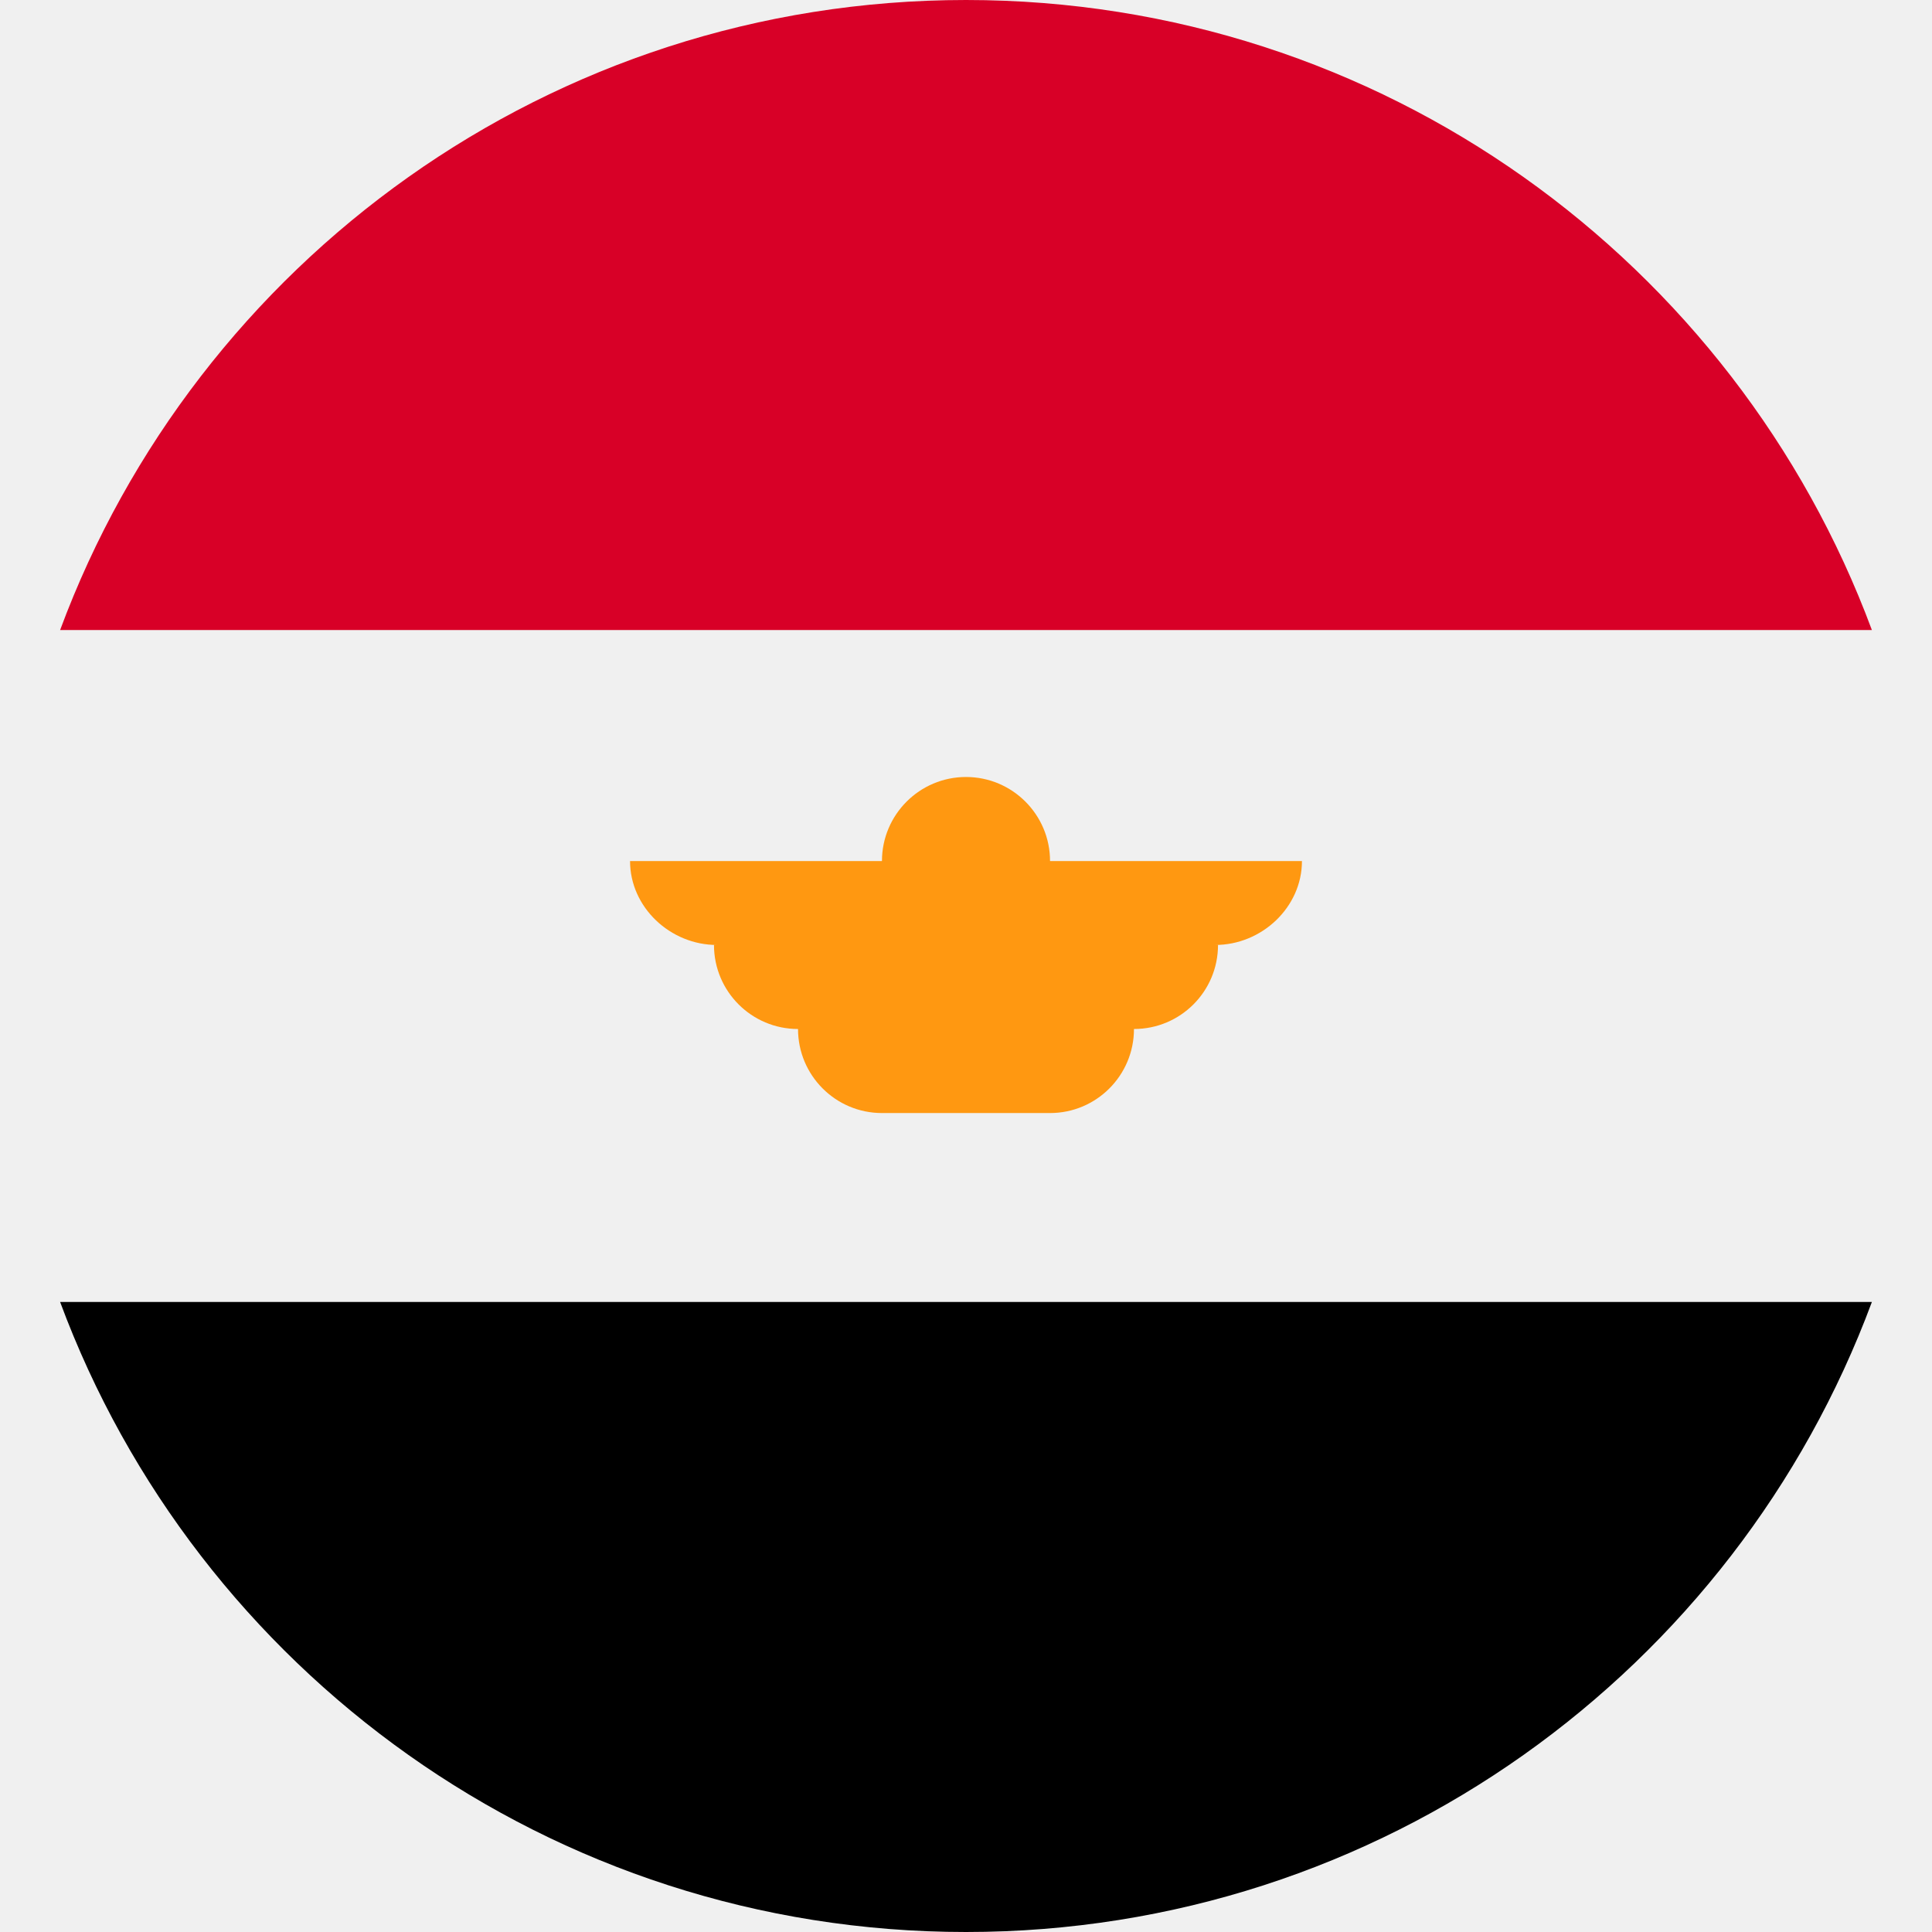
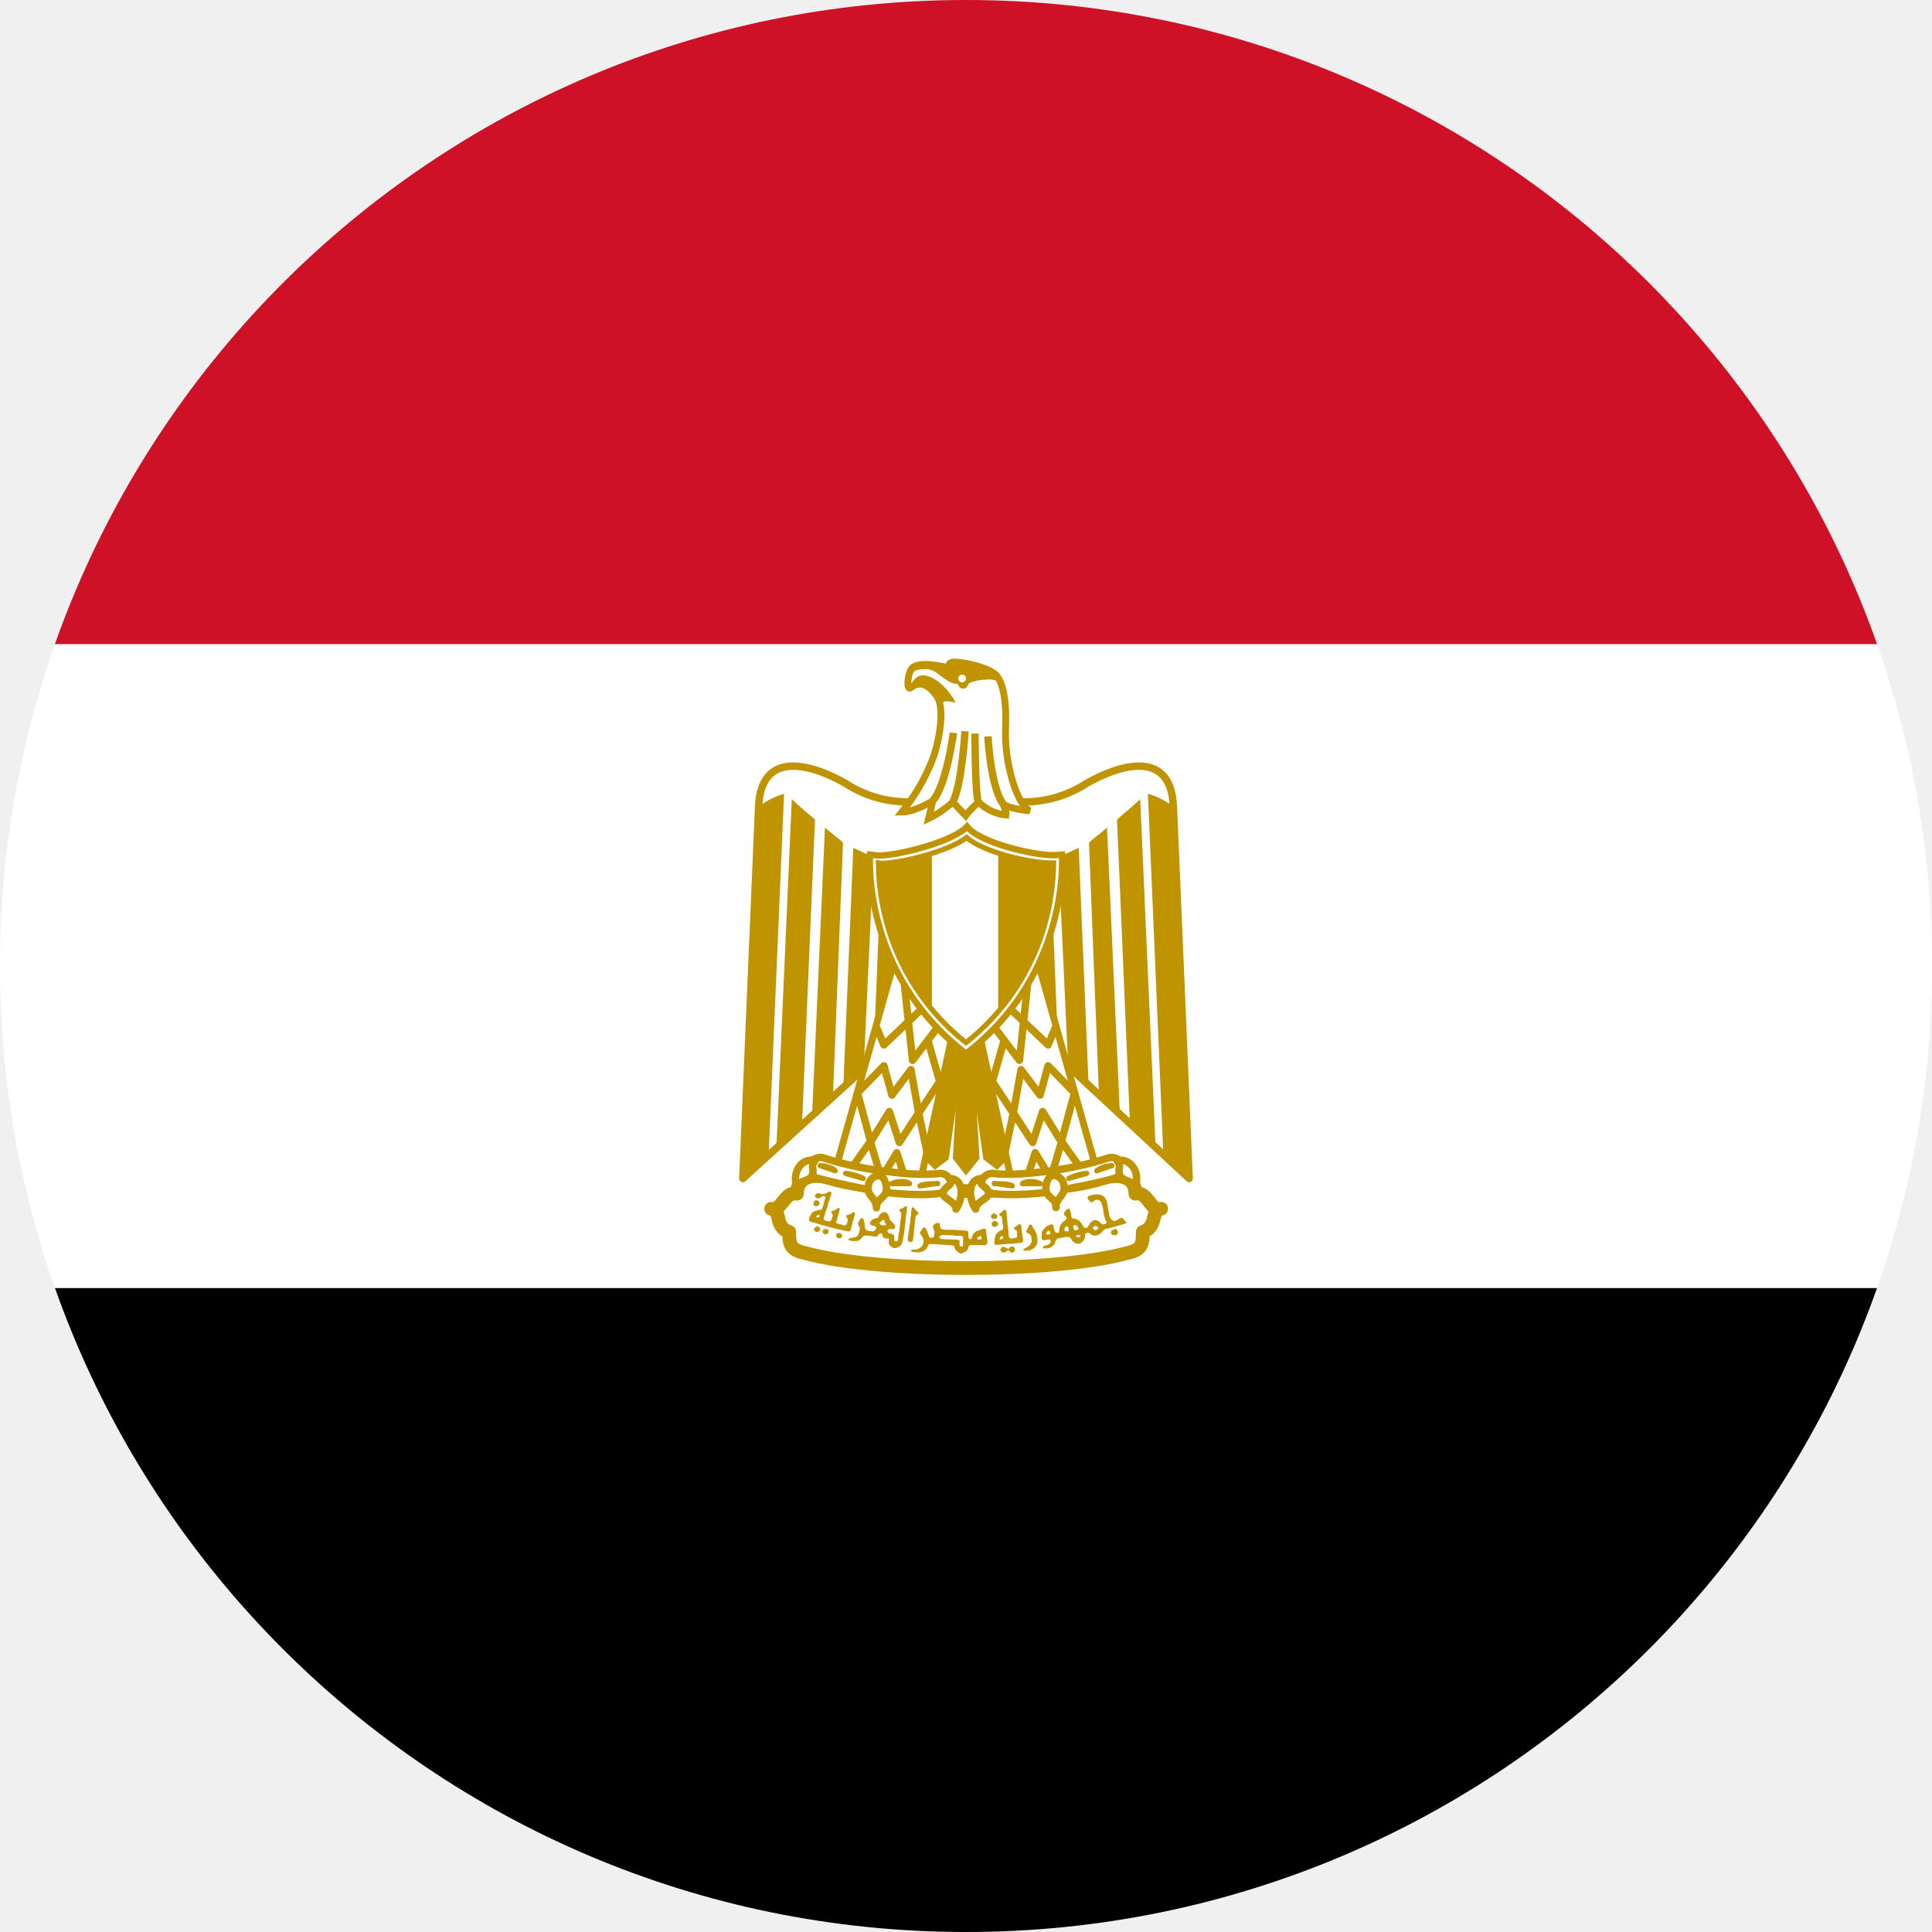
<svg xmlns="http://www.w3.org/2000/svg" width="18" height="18" viewBox="0 0 18 18" fill="none">
-   <g clip-path="url(#clip0_8201_10352)">
-     <path d="M9 18C13.971 18 18 13.971 18 9C18 4.029 13.971 0 9 0C4.029 0 0 4.029 0 9C0 13.971 4.029 18 9 18Z" fill="#F0F0F0" />
-     <path d="M9 0C5.13 0 1.831 2.442 0.56 5.87H17.44C16.168 2.442 12.87 0 9 0Z" fill="#D80027" />
-     <path d="M9 18C12.87 18 16.168 15.558 17.44 12.13H0.56C1.831 15.558 5.13 18 9 18Z" fill="black" />
-     <path d="M12.13 8.022H9.783C9.783 7.59 9.432 7.239 9 7.239C8.568 7.239 8.217 7.59 8.217 8.022H5.87C5.87 8.454 6.246 8.804 6.678 8.804H6.652C6.652 9.237 7.003 9.587 7.435 9.587C7.435 10.019 7.785 10.37 8.217 10.37H9.783C10.215 10.37 10.565 10.019 10.565 9.587C10.998 9.587 11.348 9.237 11.348 8.804H11.322C11.754 8.804 12.13 8.454 12.13 8.022Z" fill="#FF9811" />
+   <g clip-path="url(#clip0_14_1226)">
+     <path d="M0 11.999H18V18H0V11.999Z" fill="black" />
+     <path d="M0 6.001H18V11.999H0V6.001Z" fill="white" />
+     <path d="M0 0H18V6.001H0V0Z" fill="#CE1126" />
+     <path d="M9.024 9.072L11.079 10.98L10.932 7.515C10.911 6.99 10.455 7.11 10.122 7.299C9.789 7.515 9.402 7.515 9 7.374C8.595 7.515 8.211 7.515 7.878 7.299C7.548 7.11 7.089 6.99 7.068 7.515L6.921 10.98L9.024 9.072Z" fill="white" stroke="#C09300" stroke-width="0.069" stroke-linejoin="round" />
+     <path d="M7.305 7.395L7.161 10.764L6.921 10.98L7.068 7.515C7.139 7.461 7.219 7.42 7.305 7.395ZM7.593 7.635L7.473 10.455L7.233 10.701L7.377 7.446C7.425 7.494 7.566 7.611 7.593 7.635ZM7.854 7.851L7.761 10.203L7.566 10.392L7.686 7.71C7.734 7.755 7.83 7.824 7.854 7.851ZM8.139 7.971L8.046 9.975L7.857 10.128L7.95 7.899C7.998 7.92 8.091 7.971 8.139 7.971ZM8.403 7.971L8.334 9.642L8.139 9.831L8.214 7.992C8.259 7.992 8.382 7.992 8.403 7.971Z" fill="#C09300" />
+     <path d="M10.695 7.395L10.839 10.764L11.079 10.98L10.932 7.515C10.861 7.461 10.781 7.42 10.695 7.395ZM10.407 7.635L10.527 10.455L10.767 10.701L10.623 7.446C10.575 7.494 10.434 7.611 10.407 7.635ZM10.146 7.851L10.239 10.203L10.434 10.392L10.314 7.71C10.266 7.755 10.17 7.824 10.146 7.851ZM9.861 7.971L9.954 9.975L10.143 10.128L10.05 7.899C10.002 7.92 9.909 7.971 9.861 7.971ZM9.597 7.971L9.666 9.642L9.861 9.831L9.786 7.992C9.741 7.992 9.618 7.992 9.597 7.971Z" fill="#C09300" />
+     <path d="M9.096 9.45L9.384 10.764L9.288 10.86L9.189 10.785L9.027 9.615L9.096 10.785L9 10.905L8.907 10.785L8.976 9.615L8.811 10.785L8.712 10.86L8.616 10.764L8.904 9.453H9.096V9.45Z" fill="#C09300" stroke="#C09300" stroke-width="0.059" />
+     <path d="M8.355 8.874L7.782 10.905L8.571 11.025L8.904 9.498L8.355 8.874Z" fill="white" stroke="#C09300" stroke-width="0.064" stroke-linejoin="round" />
+     <path d="M8.166 9.57L8.235 9.735L8.607 9.381" stroke="#C09300" stroke-width="0.069" stroke-linejoin="round" />
+     <path d="M8.424 9.15L8.502 9.879L8.739 9.567M8.643 9.687L8.772 10.137M8.823 9.972L8.562 10.368M8.643 10.764L8.559 10.368M8.559 10.368L8.487 9.966L8.31 10.203L8.235 9.93L7.989 10.182L8.112 10.638L8.286 10.356L8.379 10.644L8.559 10.368Z" stroke="#C09300" stroke-width="0.069" stroke-linejoin="round" />
+     <path d="M7.95 10.86L8.109 10.635L8.211 10.98L8.355 10.74L8.448 11.028" stroke="#C09300" stroke-width="0.069" stroke-linejoin="round" />
+     <path d="M9.645 8.874L10.218 10.905L9.429 11.025L9.096 9.498L9.645 8.874Z" fill="white" stroke="#C09300" stroke-width="0.064" stroke-linejoin="round" />
+     <path d="M9.834 9.57L9.765 9.735L9.393 9.381" stroke="#C09300" stroke-width="0.069" stroke-linejoin="round" />
+     <path d="M9.576 9.15L9.498 9.879L9.261 9.567M9.357 9.687L9.228 10.137M9.177 9.972L9.438 10.368M9.357 10.764L9.441 10.368M9.441 10.368L9.513 9.966L9.69 10.203L9.765 9.93L10.011 10.182L9.888 10.638L9.714 10.356L9.621 10.644L9.441 10.368Z" stroke="#C09300" stroke-width="0.069" stroke-linejoin="round" />
+     <path d="M10.05 10.86L9.891 10.635L9.789 10.98L9.645 10.74L9.552 11.028" stroke="#C09300" stroke-width="0.069" stroke-linejoin="round" />
+     <path d="M9 11.814C9.6 11.814 10.17 11.766 10.506 11.673C10.647 11.646 10.647 11.574 10.647 11.478C10.791 11.43 10.719 11.262 10.818 11.262C10.716 11.292 10.698 11.097 10.578 11.121C10.578 10.953 10.407 10.932 10.266 10.98C9.981 11.073 9.477 11.097 9 11.097C8.52 11.073 8.022 11.073 7.734 10.977C7.593 10.932 7.425 10.953 7.425 11.121C7.305 11.097 7.284 11.289 7.185 11.262C7.284 11.262 7.209 11.433 7.353 11.478C7.353 11.574 7.353 11.646 7.497 11.673C7.827 11.766 8.403 11.814 9 11.814Z" fill="white" stroke="#C09300" stroke-width="0.128" stroke-linecap="round" stroke-linejoin="round" />
+     <path d="M8.187 10.905C8.379 10.932 8.595 10.953 8.763 10.932C8.859 10.932 8.928 11.097 8.736 11.121C8.571 11.142 8.307 11.121 8.166 11.097C7.98 11.064 7.796 11.024 7.614 10.977C7.446 10.905 7.566 10.767 7.662 10.785C7.833 10.84 8.009 10.88 8.187 10.905ZM9.813 10.905C9.621 10.932 9.405 10.953 9.243 10.932C9.141 10.932 9.072 11.097 9.264 11.121C9.432 11.142 9.693 11.121 9.834 11.097C9.954 11.073 10.218 11.028 10.386 10.977C10.554 10.905 10.434 10.767 10.338 10.785C10.166 10.84 9.991 10.88 9.813 10.905Z" fill="white" stroke="#C09300" stroke-width="0.069" stroke-linecap="round" stroke-linejoin="round" />
+     <path d="M7.59 10.812C7.446 10.785 7.38 10.953 7.425 11.049C7.446 11.001 7.545 11.001 7.566 10.953C7.593 10.881 7.545 10.881 7.593 10.812H7.59ZM8.166 11.253C8.166 11.157 8.259 11.169 8.259 11.073C8.259 11.028 8.235 10.953 8.187 10.953C8.162 10.954 8.138 10.965 8.121 10.983C8.103 11 8.092 11.024 8.091 11.049C8.07 11.142 8.166 11.157 8.166 11.253ZM8.847 10.98C8.988 10.98 8.973 11.169 8.907 11.265C8.907 11.196 8.787 11.169 8.787 11.121C8.787 11.049 8.895 11.049 8.847 10.98ZM10.407 10.812C10.554 10.785 10.623 10.953 10.575 11.049C10.554 11.001 10.455 11.001 10.434 10.953C10.407 10.881 10.455 10.881 10.407 10.812ZM9.84 11.25C9.84 11.154 9.744 11.166 9.744 11.07C9.744 11.025 9.768 10.95 9.816 10.95C9.841 10.951 9.864 10.962 9.882 10.98C9.9 10.997 9.91 11.021 9.912 11.046C9.933 11.139 9.837 11.154 9.837 11.25H9.84ZM9.15 10.98C9.009 10.98 9.024 11.169 9.09 11.265C9.09 11.196 9.21 11.169 9.21 11.121C9.21 11.049 9.102 11.049 9.15 10.98Z" fill="white" stroke="#C09300" stroke-width="0.069" stroke-linecap="round" stroke-linejoin="round" />
+     <path d="M7.641 10.86C7.689 10.86 7.761 10.881 7.782 10.908L7.641 10.86ZM7.878 10.932C7.902 10.932 7.998 10.953 8.043 10.98L7.878 10.932ZM8.736 11.028C8.691 11.028 8.595 11.028 8.571 11.049L8.736 11.025V11.028ZM8.475 11.028C8.448 11.001 8.355 11.001 8.307 11.028H8.475ZM10.359 10.86C10.308 10.861 10.259 10.877 10.218 10.908L10.359 10.86ZM10.125 10.932C10.095 10.932 10.005 10.953 9.957 10.98L10.125 10.932ZM9.264 11.028C9.309 11.028 9.405 11.028 9.432 11.049L9.264 11.025V11.028ZM9.525 11.028C9.552 11.001 9.645 11.001 9.693 11.028H9.525Z" fill="white" stroke="#C09300" stroke-width="0.048" stroke-linecap="round" stroke-linejoin="round" />
+     <path d="M7.599 11.238C7.584 11.235 7.575 11.22 7.581 11.208C7.584 11.187 7.599 11.178 7.611 11.184C7.623 11.184 7.638 11.202 7.638 11.208L7.626 11.229L7.62 11.232C7.62 11.238 7.608 11.238 7.599 11.238ZM9.249 11.355C9.243 11.355 9.231 11.34 9.231 11.334C9.231 11.322 9.249 11.304 9.261 11.304L9.285 11.316C9.294 11.325 9.294 11.343 9.282 11.352C9.276 11.358 9.258 11.358 9.249 11.352V11.355ZM9.258 11.43C9.246 11.424 9.243 11.418 9.24 11.406C9.24 11.391 9.24 11.388 9.255 11.379L9.267 11.373L9.279 11.379C9.291 11.385 9.3 11.391 9.3 11.403C9.3 11.412 9.291 11.421 9.279 11.427C9.27 11.433 9.267 11.433 9.258 11.427V11.43Z" fill="#C09300" />
+     <path d="M7.734 11.1C7.722 11.1 7.707 11.112 7.698 11.118C7.68 11.121 7.656 11.133 7.638 11.118C7.62 11.115 7.596 11.118 7.593 11.142C7.596 11.163 7.623 11.172 7.641 11.16C7.653 11.145 7.686 11.133 7.692 11.16C7.677 11.184 7.68 11.211 7.668 11.232C7.668 11.247 7.659 11.259 7.653 11.271C7.638 11.271 7.623 11.271 7.611 11.28C7.602 11.28 7.592 11.282 7.584 11.286C7.576 11.29 7.568 11.296 7.563 11.304C7.551 11.322 7.539 11.34 7.536 11.364C7.539 11.382 7.566 11.388 7.584 11.391L7.644 11.409L7.74 11.436C7.788 11.451 7.836 11.457 7.884 11.469L7.899 11.472C7.92 11.478 7.929 11.457 7.929 11.442L7.959 11.334C7.965 11.319 7.974 11.289 7.947 11.295C7.932 11.304 7.917 11.319 7.899 11.319C7.872 11.319 7.887 11.349 7.899 11.358C7.899 11.376 7.893 11.397 7.884 11.412C7.866 11.421 7.848 11.412 7.83 11.406C7.815 11.406 7.779 11.397 7.794 11.376L7.809 11.322C7.818 11.304 7.818 11.283 7.824 11.262C7.812 11.241 7.794 11.271 7.779 11.274C7.767 11.28 7.731 11.283 7.749 11.304C7.767 11.316 7.755 11.337 7.749 11.355C7.749 11.376 7.725 11.385 7.707 11.376C7.689 11.376 7.662 11.361 7.677 11.343L7.692 11.289L7.713 11.229C7.713 11.208 7.722 11.193 7.731 11.175C7.731 11.154 7.746 11.136 7.746 11.115C7.746 11.106 7.74 11.103 7.734 11.103V11.1ZM7.623 11.319C7.624 11.318 7.626 11.318 7.627 11.318C7.629 11.318 7.631 11.318 7.632 11.319C7.638 11.325 7.638 11.331 7.632 11.337L7.623 11.343C7.608 11.343 7.605 11.34 7.605 11.334C7.605 11.331 7.605 11.328 7.614 11.325C7.618 11.322 7.622 11.32 7.626 11.319H7.623ZM7.593 11.469C7.578 11.457 7.581 11.448 7.602 11.43C7.614 11.424 7.617 11.424 7.629 11.433C7.647 11.448 7.647 11.457 7.629 11.472C7.623 11.478 7.62 11.478 7.614 11.478C7.605 11.478 7.602 11.478 7.593 11.472V11.469ZM7.683 11.499C7.676 11.497 7.671 11.492 7.667 11.486C7.664 11.48 7.663 11.473 7.665 11.466C7.671 11.454 7.674 11.451 7.692 11.451C7.713 11.451 7.716 11.454 7.719 11.472C7.719 11.484 7.719 11.487 7.71 11.493C7.707 11.496 7.703 11.498 7.699 11.498C7.694 11.499 7.69 11.5 7.686 11.499H7.683ZM10.359 11.499C10.353 11.496 10.35 11.493 10.35 11.484C10.35 11.472 10.356 11.463 10.374 11.457C10.392 11.448 10.404 11.448 10.41 11.463C10.419 11.481 10.419 11.487 10.407 11.499C10.401 11.508 10.398 11.508 10.383 11.508C10.368 11.508 10.365 11.508 10.359 11.502V11.499ZM7.809 11.535C7.797 11.535 7.791 11.523 7.791 11.511C7.791 11.502 7.791 11.499 7.797 11.493L7.815 11.487L7.833 11.49C7.848 11.502 7.851 11.514 7.842 11.526C7.833 11.538 7.824 11.538 7.806 11.535H7.809ZM8.463 11.565L8.457 11.556C8.457 11.538 8.457 11.523 8.463 11.505C8.466 11.49 8.463 11.475 8.469 11.46L8.481 11.376C8.481 11.361 8.481 11.346 8.487 11.334C8.49 11.31 8.487 11.289 8.493 11.268C8.493 11.259 8.502 11.238 8.511 11.25C8.523 11.268 8.538 11.28 8.553 11.295C8.565 11.304 8.553 11.316 8.544 11.319C8.532 11.322 8.529 11.337 8.529 11.349L8.523 11.385C8.523 11.406 8.523 11.424 8.517 11.445L8.514 11.499L8.508 11.535C8.508 11.547 8.508 11.562 8.496 11.568C8.487 11.574 8.472 11.574 8.466 11.565H8.463ZM9.354 11.271L9.315 11.307C9.297 11.322 9.33 11.328 9.333 11.34C9.339 11.358 9.339 11.376 9.339 11.394C9.345 11.412 9.348 11.427 9.345 11.445C9.345 11.466 9.321 11.46 9.309 11.472C9.294 11.478 9.288 11.493 9.279 11.502C9.272 11.517 9.268 11.533 9.267 11.55C9.267 11.565 9.258 11.58 9.267 11.592L9.27 11.598H9.285L9.33 11.595C9.366 11.589 9.405 11.589 9.441 11.586L9.507 11.58C9.525 11.583 9.534 11.565 9.534 11.55C9.522 11.529 9.531 11.508 9.522 11.49C9.516 11.466 9.519 11.445 9.516 11.424C9.516 11.406 9.495 11.4 9.486 11.412C9.474 11.424 9.456 11.427 9.45 11.439C9.441 11.457 9.468 11.457 9.474 11.469L9.477 11.514C9.48 11.532 9.462 11.532 9.447 11.535C9.432 11.541 9.411 11.544 9.402 11.526C9.396 11.511 9.396 11.496 9.396 11.481C9.396 11.451 9.387 11.427 9.387 11.4C9.387 11.37 9.378 11.337 9.378 11.304C9.378 11.289 9.375 11.268 9.354 11.271ZM9.336 11.517H9.345V11.541L9.336 11.544C9.332 11.545 9.328 11.546 9.324 11.547C9.322 11.547 9.32 11.547 9.318 11.547C9.312 11.541 9.312 11.532 9.321 11.523L9.336 11.517ZM8.436 11.241C8.427 11.241 8.412 11.262 8.4 11.259C8.373 11.262 8.376 11.289 8.397 11.298V11.322C8.4 11.346 8.385 11.367 8.388 11.391C8.388 11.415 8.379 11.442 8.379 11.469C8.37 11.496 8.37 11.523 8.367 11.55C8.364 11.574 8.346 11.565 8.331 11.559V11.529C8.334 11.502 8.316 11.496 8.295 11.493C8.274 11.493 8.265 11.478 8.271 11.46C8.28 11.448 8.301 11.451 8.316 11.451C8.346 11.457 8.343 11.418 8.328 11.403C8.316 11.385 8.292 11.373 8.286 11.355C8.286 11.331 8.271 11.304 8.25 11.292C8.217 11.289 8.19 11.316 8.181 11.346C8.166 11.346 8.151 11.352 8.139 11.358C8.118 11.364 8.088 11.4 8.118 11.415C8.133 11.418 8.184 11.43 8.16 11.451C8.148 11.475 8.124 11.475 8.103 11.469C8.082 11.469 8.058 11.457 8.058 11.433C8.055 11.409 8.055 11.385 8.046 11.364C8.04 11.34 8.013 11.346 8.01 11.37C7.989 11.385 7.992 11.412 8.007 11.43C8.016 11.451 8.007 11.478 7.998 11.496C7.992 11.526 7.962 11.526 7.941 11.532C7.932 11.538 7.893 11.532 7.908 11.553C7.93 11.563 7.956 11.566 7.98 11.562C8.004 11.562 8.025 11.541 8.04 11.52C8.055 11.505 8.082 11.514 8.106 11.514C8.127 11.514 8.151 11.529 8.175 11.517C8.181 11.502 8.211 11.472 8.22 11.502C8.22 11.529 8.241 11.541 8.265 11.538C8.292 11.538 8.28 11.556 8.28 11.574C8.28 11.601 8.301 11.616 8.325 11.628H8.349C8.37 11.619 8.394 11.61 8.403 11.586C8.412 11.565 8.412 11.541 8.418 11.52C8.424 11.487 8.43 11.451 8.43 11.418C8.439 11.388 8.436 11.355 8.442 11.322L8.451 11.253C8.451 11.238 8.445 11.238 8.436 11.241ZM8.235 11.364C8.238 11.364 8.241 11.37 8.241 11.379C8.241 11.391 8.247 11.4 8.256 11.403V11.412L8.232 11.418C8.217 11.418 8.205 11.412 8.196 11.403L8.19 11.397L8.199 11.391L8.214 11.376C8.223 11.367 8.229 11.364 8.235 11.364ZM10.215 11.127C10.198 11.128 10.181 11.131 10.164 11.136C10.134 11.136 10.119 11.166 10.149 11.184C10.167 11.229 10.194 11.172 10.224 11.178C10.266 11.184 10.269 11.232 10.278 11.268C10.278 11.301 10.29 11.334 10.299 11.367C10.329 11.4 10.278 11.421 10.257 11.397C10.239 11.376 10.197 11.352 10.176 11.379C10.149 11.391 10.146 11.427 10.125 11.439C10.089 11.448 10.086 11.403 10.065 11.385C10.047 11.358 10.014 11.355 9.987 11.349C9.975 11.322 9.981 11.277 9.957 11.259C9.933 11.268 9.891 11.31 9.927 11.331C9.957 11.361 9.912 11.373 9.897 11.391C9.873 11.418 9.867 11.451 9.867 11.481C9.828 11.502 9.822 11.457 9.816 11.43C9.816 11.397 9.786 11.406 9.765 11.418C9.735 11.43 9.723 11.457 9.705 11.478V11.538C9.711 11.565 9.741 11.553 9.759 11.55C9.789 11.538 9.801 11.571 9.777 11.589C9.759 11.607 9.711 11.598 9.717 11.631H9.765C9.795 11.622 9.831 11.598 9.834 11.562C9.84 11.532 9.885 11.535 9.909 11.529C9.939 11.52 9.978 11.517 9.987 11.559C10.008 11.58 10.053 11.604 10.077 11.574C10.088 11.567 10.098 11.556 10.103 11.544C10.109 11.532 10.111 11.518 10.11 11.505C10.107 11.481 10.149 11.481 10.161 11.496C10.176 11.52 10.224 11.514 10.248 11.496C10.272 11.481 10.278 11.448 10.314 11.448L10.476 11.403C10.518 11.394 10.47 11.367 10.458 11.349C10.428 11.334 10.398 11.4 10.362 11.367C10.332 11.346 10.335 11.307 10.326 11.274C10.317 11.232 10.32 11.184 10.29 11.154C10.272 11.133 10.242 11.127 10.215 11.127ZM10.011 11.412C10.014 11.412 10.02 11.412 10.026 11.418C10.038 11.424 10.047 11.436 10.047 11.448C10.047 11.454 10.047 11.454 10.038 11.457L10.023 11.463C10.017 11.463 10.002 11.454 10.002 11.448V11.436C9.996 11.424 9.996 11.424 10.002 11.418L10.011 11.412ZM10.206 11.424C10.218 11.424 10.224 11.424 10.23 11.433C10.233 11.445 10.23 11.451 10.218 11.457L10.203 11.463L10.191 11.454C10.185 11.451 10.182 11.448 10.182 11.442C10.182 11.433 10.194 11.424 10.206 11.421V11.424ZM9.936 11.424C9.942 11.424 9.945 11.424 9.948 11.43C9.954 11.436 9.957 11.439 9.957 11.448V11.466C9.957 11.475 9.957 11.472 9.939 11.472C9.921 11.472 9.918 11.472 9.918 11.454C9.918 11.442 9.918 11.439 9.927 11.433C9.93 11.427 9.936 11.427 9.939 11.427L9.936 11.424ZM9.774 11.469C9.777 11.47 9.779 11.471 9.781 11.473C9.783 11.476 9.785 11.478 9.786 11.481C9.786 11.49 9.786 11.496 9.78 11.499C9.771 11.502 9.756 11.505 9.75 11.499C9.75 11.498 9.75 11.497 9.75 11.496C9.744 11.493 9.744 11.49 9.75 11.487V11.484L9.756 11.475C9.758 11.472 9.761 11.47 9.764 11.469C9.767 11.468 9.771 11.468 9.774 11.469ZM10.05 11.505L10.065 11.508V11.526H10.029L10.026 11.52C10.026 11.514 10.026 11.511 10.032 11.508L10.05 11.505ZM9.537 11.649C9.534 11.649 9.528 11.646 9.534 11.643C9.537 11.634 9.549 11.631 9.558 11.625C9.574 11.619 9.589 11.608 9.6 11.595C9.6 11.583 9.612 11.577 9.612 11.565L9.609 11.523C9.605 11.51 9.596 11.5 9.585 11.493C9.576 11.49 9.564 11.487 9.561 11.475C9.561 11.466 9.57 11.457 9.573 11.448L9.591 11.412C9.6 11.403 9.612 11.412 9.615 11.418L9.63 11.448C9.639 11.457 9.645 11.466 9.648 11.478C9.654 11.49 9.66 11.499 9.66 11.508L9.666 11.547C9.666 11.562 9.666 11.58 9.66 11.595L9.642 11.619C9.633 11.628 9.624 11.637 9.612 11.64C9.603 11.643 9.597 11.652 9.585 11.652H9.54L9.537 11.649ZM9.33 11.661C9.324 11.655 9.321 11.652 9.321 11.643C9.321 11.634 9.321 11.634 9.33 11.625C9.342 11.613 9.348 11.613 9.372 11.625C9.393 11.637 9.402 11.637 9.402 11.628C9.405 11.622 9.417 11.613 9.432 11.613C9.437 11.613 9.443 11.615 9.447 11.619C9.453 11.625 9.456 11.628 9.456 11.64C9.456 11.655 9.456 11.655 9.447 11.664C9.438 11.67 9.438 11.67 9.426 11.67C9.421 11.67 9.415 11.668 9.411 11.665C9.407 11.661 9.404 11.657 9.402 11.652C9.402 11.646 9.402 11.643 9.396 11.649L9.39 11.652C9.384 11.652 9.372 11.661 9.366 11.667L9.351 11.67C9.339 11.67 9.339 11.67 9.33 11.661ZM8.736 11.394C8.715 11.394 8.694 11.412 8.691 11.433C8.697 11.454 8.715 11.478 8.703 11.499C8.712 11.529 8.679 11.541 8.658 11.526C8.646 11.496 8.64 11.466 8.619 11.436C8.595 11.43 8.586 11.469 8.568 11.484C8.577 11.505 8.601 11.526 8.604 11.553C8.61 11.583 8.592 11.613 8.571 11.625C8.55 11.646 8.52 11.64 8.496 11.643C8.466 11.661 8.517 11.667 8.532 11.667C8.562 11.67 8.595 11.667 8.622 11.643C8.643 11.634 8.64 11.592 8.667 11.589L8.811 11.598C8.835 11.604 8.874 11.595 8.892 11.613C8.892 11.643 8.922 11.667 8.949 11.679C8.964 11.685 8.979 11.664 8.994 11.661C9.024 11.652 9.015 11.616 9.033 11.601H9.183C9.189 11.601 9.192 11.586 9.201 11.58L9.195 11.523C9.186 11.499 9.195 11.469 9.18 11.448C9.153 11.442 9.132 11.463 9.108 11.466C9.078 11.478 9.057 11.505 9.054 11.535C9.039 11.562 9.012 11.529 9.024 11.505L9.021 11.475C9.006 11.46 8.979 11.466 8.958 11.463L8.868 11.457C8.838 11.457 8.811 11.46 8.787 11.454C8.757 11.454 8.757 11.424 8.757 11.4C8.751 11.395 8.743 11.393 8.736 11.394ZM8.796 11.505L8.826 11.508H8.865C8.895 11.514 8.925 11.514 8.955 11.514C8.961 11.514 8.967 11.52 8.973 11.526V11.586C8.973 11.595 8.973 11.607 8.967 11.61C8.965 11.612 8.963 11.614 8.961 11.616C8.956 11.615 8.952 11.613 8.949 11.611C8.945 11.608 8.942 11.605 8.94 11.601V11.559C8.934 11.554 8.927 11.551 8.919 11.55L8.841 11.547L8.781 11.544C8.772 11.541 8.76 11.544 8.754 11.532C8.748 11.526 8.757 11.514 8.766 11.511C8.775 11.507 8.786 11.505 8.796 11.505ZM9.135 11.514C9.138 11.514 9.141 11.514 9.141 11.523L9.147 11.538C9.147 11.541 9.147 11.544 9.141 11.544C9.126 11.55 9.111 11.55 9.105 11.544C9.105 11.541 9.105 11.529 9.111 11.526L9.135 11.514Z" fill="#C09300" />
+     <path d="M9 9.816C9.978 9.066 9.894 7.962 9.894 7.962L9.819 7.968C9.612 7.968 9.123 7.848 9.009 7.701C8.889 7.836 8.385 7.971 8.181 7.971L8.106 7.962C8.106 7.962 8.019 9.063 9 9.816Z" fill="white" stroke="#C09300" stroke-width="0.059" />
+     <path d="M9.816 8.04H9.792C9.606 8.04 9.174 7.947 9.006 7.803C8.832 7.935 8.391 8.043 8.208 8.043C8.2 8.043 8.192 8.042 8.184 8.04C8.185 8.23 8.212 8.418 8.262 8.601C8.382 9.041 8.641 9.432 9 9.714C9.359 9.431 9.618 9.039 9.738 8.598C9.788 8.416 9.814 8.229 9.816 8.04Z" fill="white" stroke="#C09300" stroke-width="0.048" />
+     <path d="M8.682 7.95C8.521 8.002 8.353 8.033 8.184 8.04L8.187 8.163C8.197 8.31 8.222 8.456 8.262 8.598C8.342 8.893 8.486 9.167 8.682 9.402V7.95ZM9.3 7.95V9.426C9.505 9.186 9.655 8.903 9.738 8.598C9.777 8.456 9.803 8.31 9.813 8.163L9.816 8.043H9.792C9.678 8.043 9.48 8.007 9.3 7.947V7.95Z" fill="#C09300" />
+     <path d="M9.369 7.59C9.39 7.593 9.342 7.485 9.342 7.485C9.396 7.539 9.594 7.554 9.594 7.554C9.474 7.5 9.354 7.101 9.369 6.78C9.381 6.462 9.324 6.336 9.279 6.288C9.219 6.228 9.024 6.174 8.898 6.168C8.823 6.165 8.838 6.222 8.838 6.222C8.703 6.189 8.568 6.174 8.508 6.216C8.454 6.252 8.442 6.441 8.484 6.408C8.583 6.327 8.67 6.402 8.73 6.489C8.784 6.564 8.781 6.78 8.703 7.035C8.634 7.228 8.532 7.407 8.403 7.566C8.523 7.566 8.691 7.461 8.691 7.461L8.652 7.626C8.778 7.566 8.877 7.473 8.877 7.473L8.997 7.599C9.036 7.545 9.117 7.473 9.117 7.473C9.117 7.473 9.216 7.578 9.369 7.593V7.59Z" fill="white" stroke="#C09300" stroke-width="0.064" />
+     <path d="M8.883 6.828C8.883 6.828 8.817 7.32 8.691 7.458M8.991 6.813C8.991 6.813 8.961 7.314 8.877 7.473M9.084 6.834C9.084 6.834 9.084 7.38 9.114 7.473M9.204 6.861C9.204 6.861 9.228 7.32 9.342 7.485" stroke="#C09300" stroke-width="0.069" />
+     <path d="M8.76 6.588C8.757 6.553 8.747 6.519 8.73 6.489C8.67 6.399 8.583 6.327 8.484 6.408C8.484 6.408 8.517 6.303 8.592 6.3C8.646 6.297 8.775 6.342 8.889 6.534C8.889 6.534 8.805 6.516 8.784 6.534C8.748 6.564 8.763 6.588 8.763 6.588H8.76Z" fill="#C09300" stroke="#C09300" stroke-width="0.016" />
+     <path d="M8.472 6.279C8.481 6.249 8.493 6.225 8.511 6.216C8.571 6.174 8.703 6.186 8.838 6.222C8.838 6.222 8.826 6.165 8.898 6.168C9.024 6.174 9.216 6.228 9.276 6.288C9.295 6.309 9.31 6.333 9.321 6.36C9.291 6.318 9.207 6.321 9.186 6.324C9.156 6.327 9.135 6.324 9.093 6.336C9.072 6.342 9.042 6.348 9.024 6.36C9.012 6.372 9 6.408 8.982 6.408C8.952 6.408 8.952 6.402 8.943 6.393C8.934 6.378 8.928 6.36 8.916 6.363C8.886 6.366 8.832 6.342 8.766 6.288C8.697 6.234 8.67 6.222 8.586 6.228C8.496 6.234 8.472 6.285 8.472 6.285V6.279Z" fill="#C09300" stroke="#C09300" stroke-width="0.016" />
+     <path d="M8.964 6.357C8.984 6.357 9 6.341 9 6.321C9 6.301 8.984 6.285 8.964 6.285C8.944 6.285 8.928 6.301 8.928 6.321C8.928 6.341 8.944 6.357 8.964 6.357Z" fill="white" />
  </g>
  <defs>
-     <clipPath id="clip0_8201_10352">
-       <rect width="18" height="18" fill="white" />
+     <clipPath id="clip0_14_1226">
+       <rect width="18" height="18" rx="9" fill="white" />
    </clipPath>
  </defs>
</svg>
